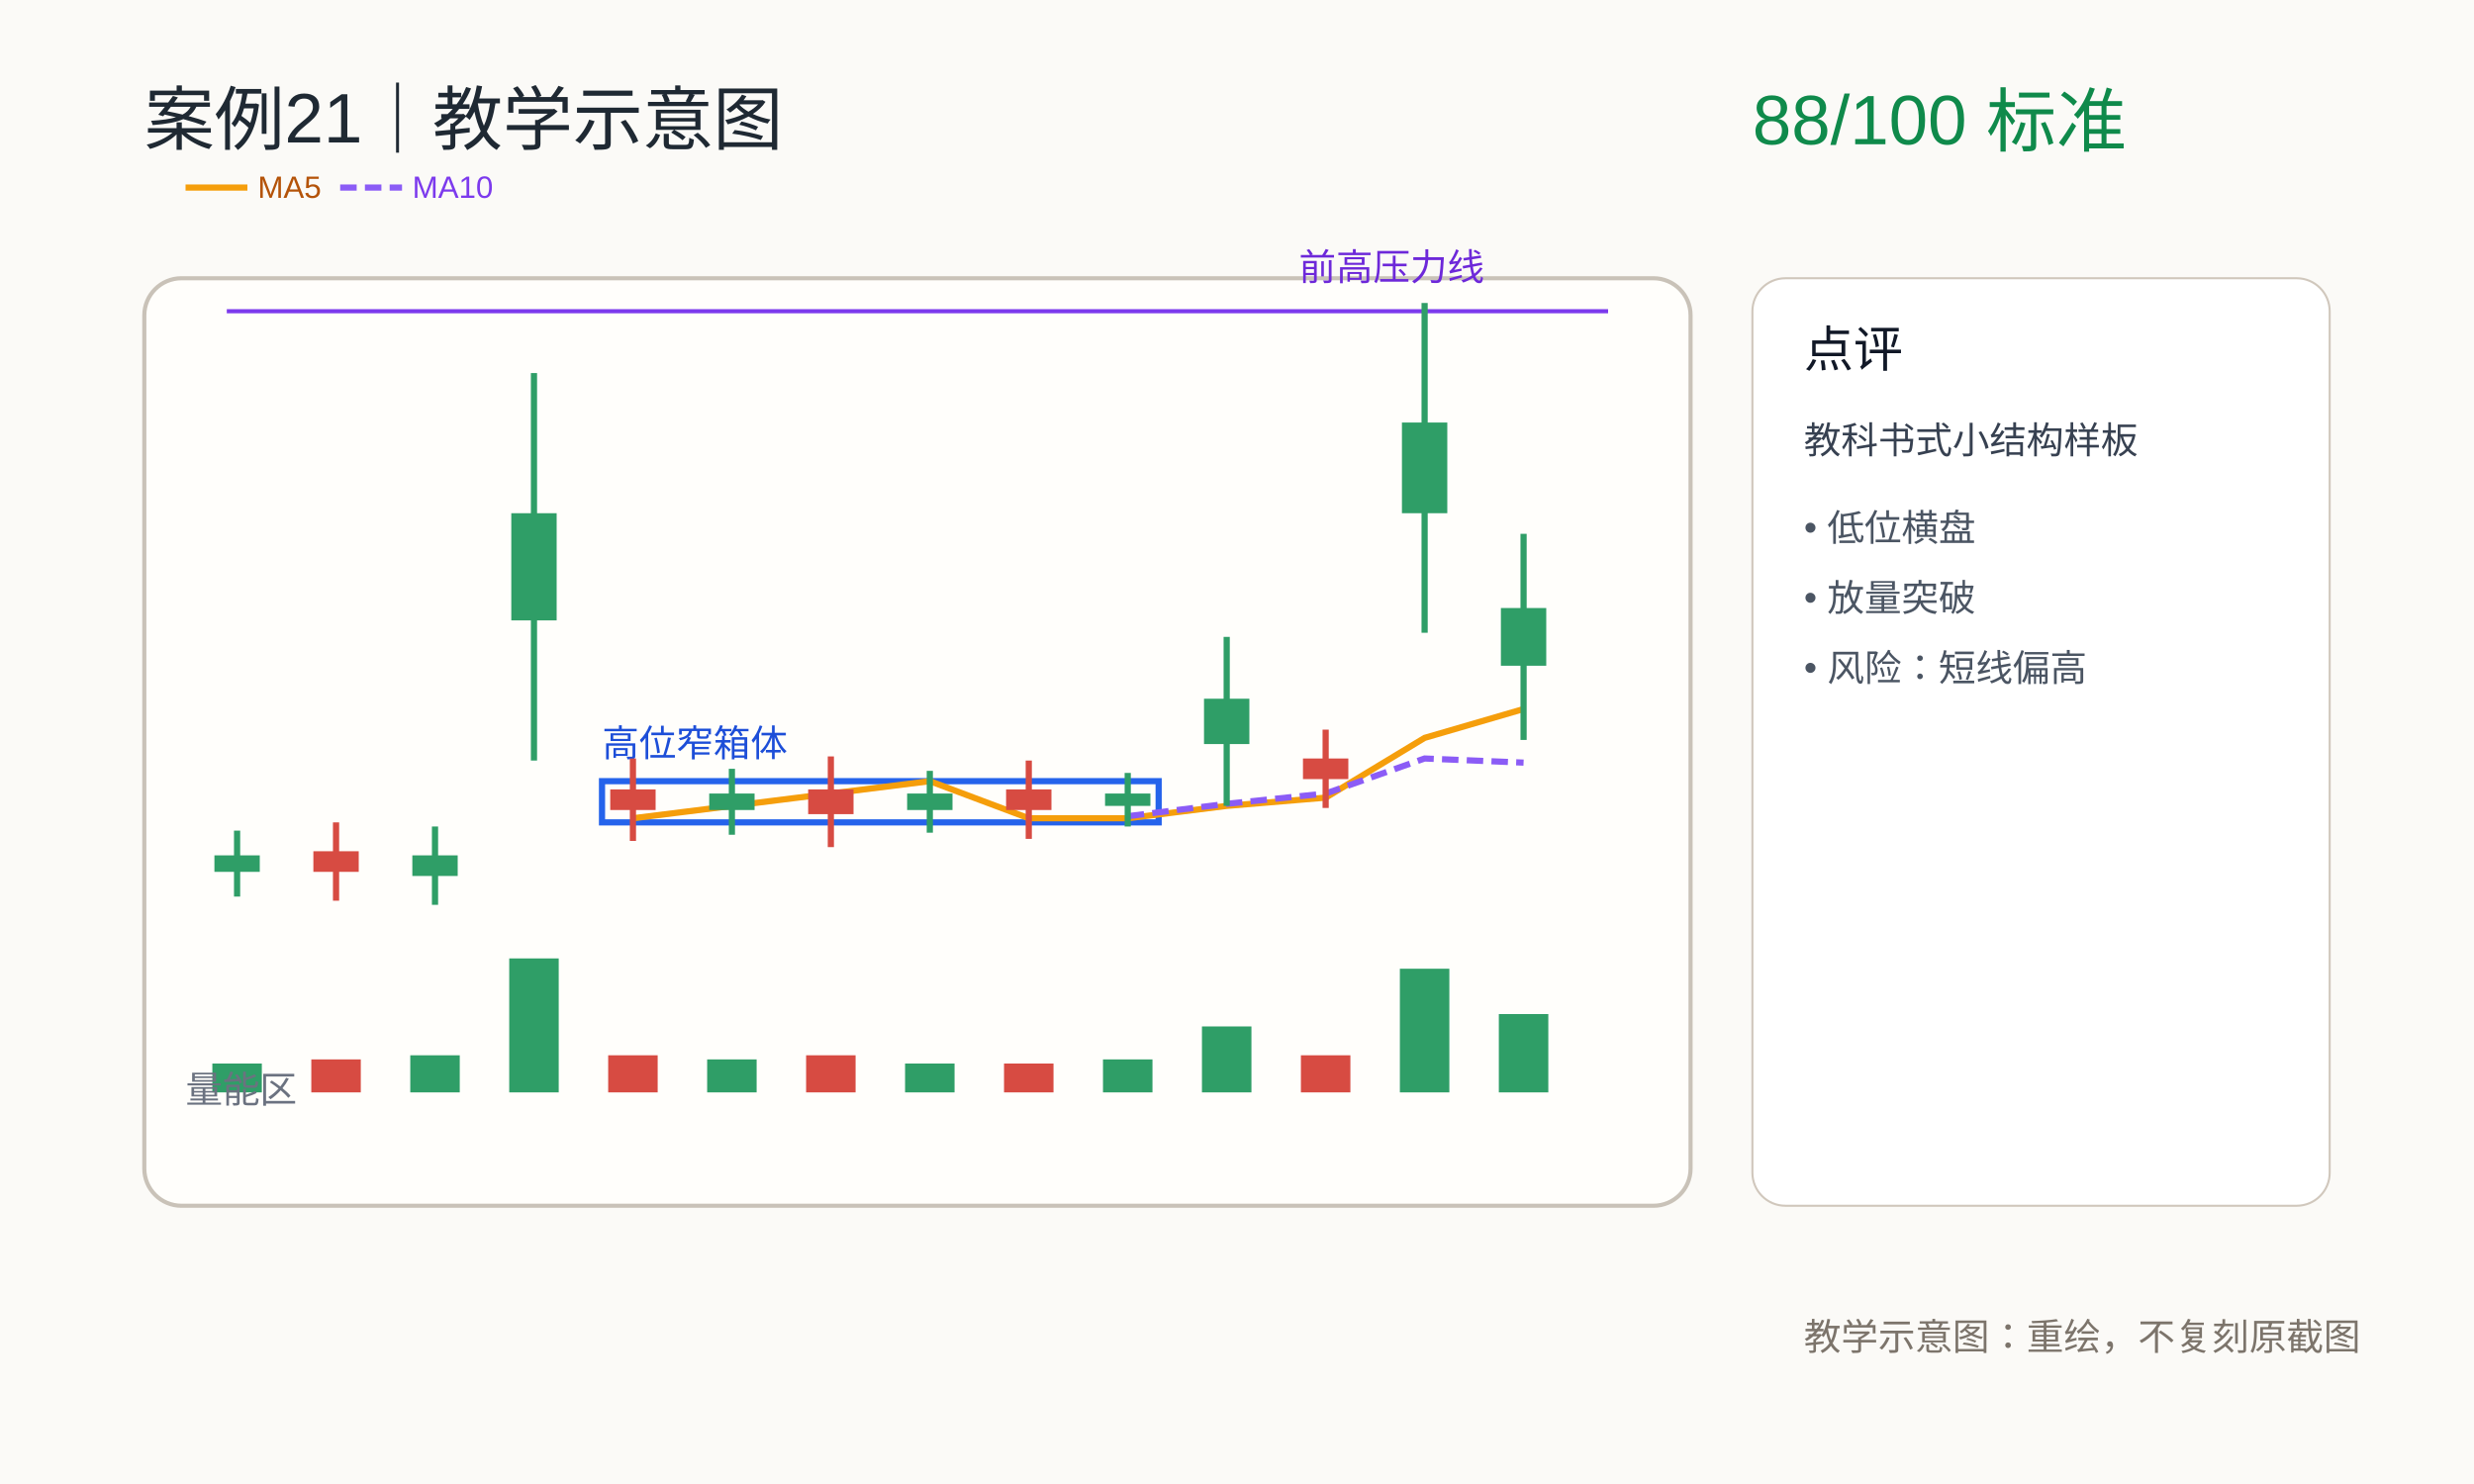
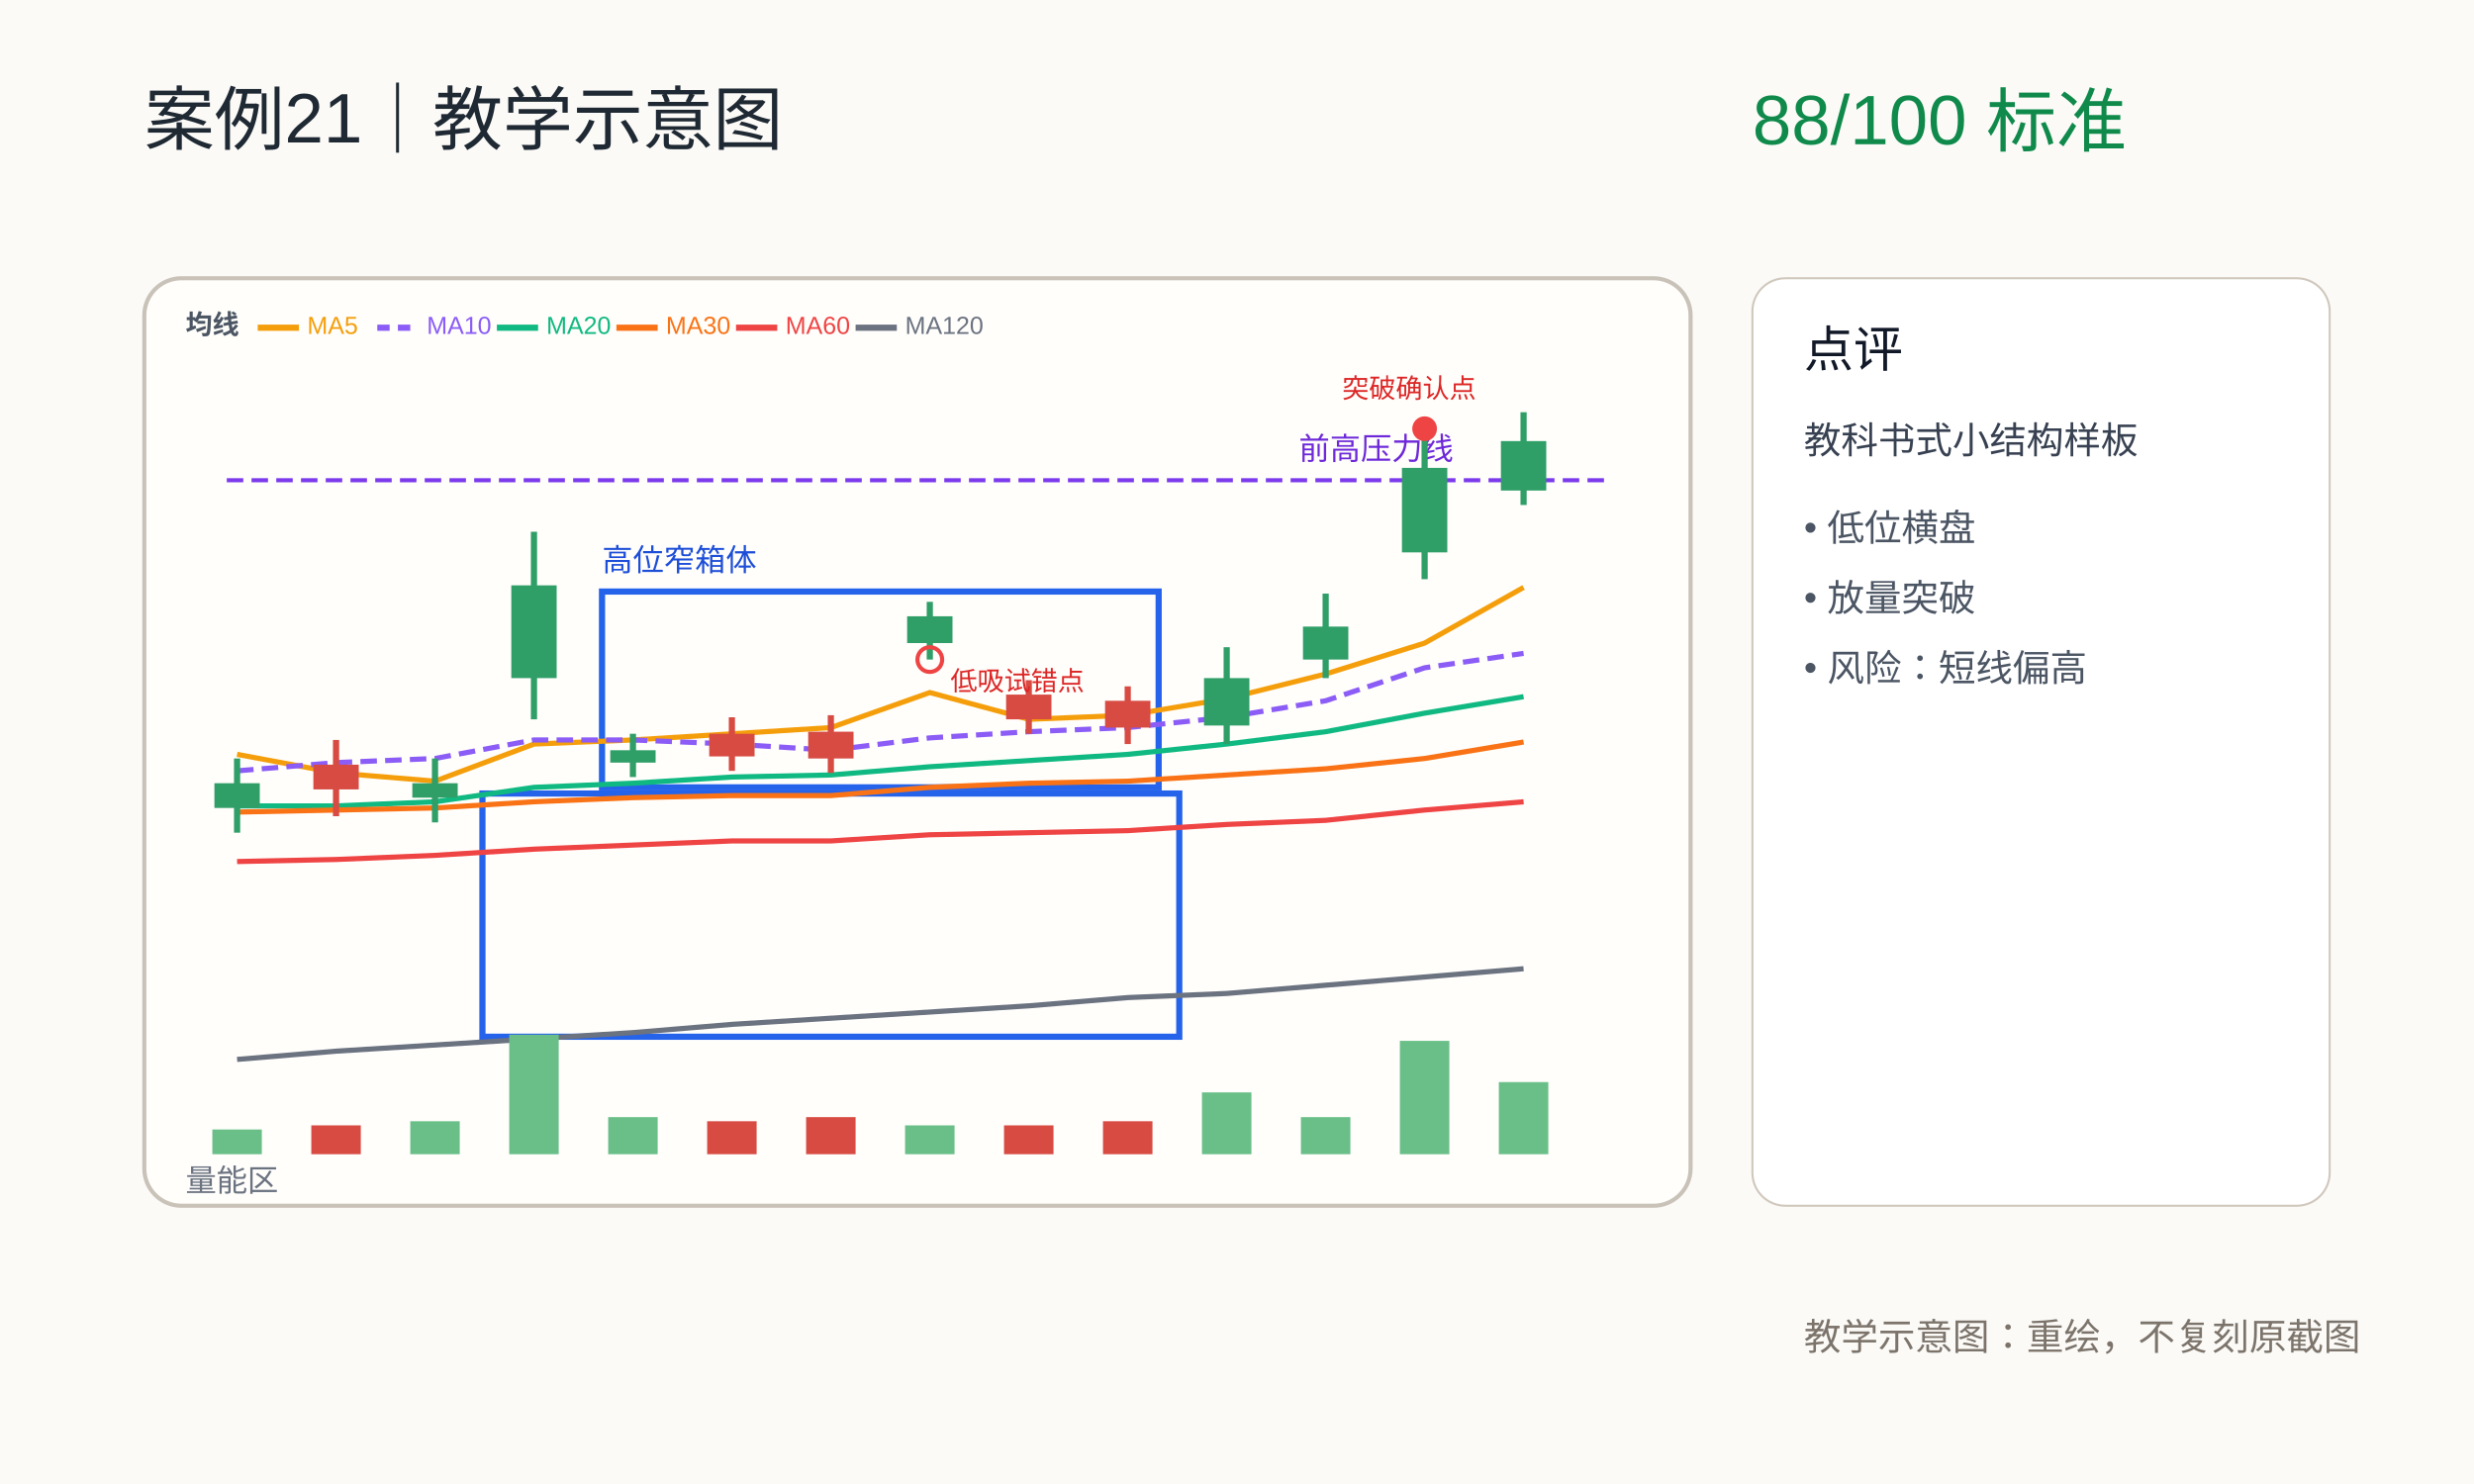
<svg xmlns="http://www.w3.org/2000/svg" width="1200" height="720" viewBox="0 0 1200 720">
  <rect width="1200" height="720" fill="#fbfaf7" />
  <rect x="70" y="135" width="750" height="450" rx="18" fill="#fffefb" stroke="#c9c2b8" stroke-width="2" />
  <text x="70" y="70" font-size="34" font-family="PingFang SC, Arial" fill="#1f2933">案例21｜教学示意图</text>
  <text x="850" y="70" font-size="34" font-family="PingFang SC, Arial" fill="#0f8a4b">88/100  标准</text>
-   <line x1="110" y1="151" x2="780" y2="151" stroke="#7c3aed" stroke-width="2" />
-   <text x="630" y="136" font-size="18" font-family="PingFang SC, Arial" fill="#6d28d9">前高压力线</text>
-   <rect x="292" y="379" width="270" height="20" fill="none" stroke="#2563eb" stroke-width="3" />
-   <text x="292" y="367" font-size="18" font-family="PingFang SC, Arial" fill="#1d4ed8">高位窄箱体</text>
-   <polyline points="307,397 355,391 403,385 451,379 499,397 547,397 595,391 643,387 691,358 739,344" fill="none" stroke="#f59e0b" stroke-width="3" />
-   <polyline points="547,396 595,390 643,385 691,368 739,370" fill="none" stroke="#8b5cf6" stroke-width="3" stroke-dasharray="8,4" />
-   <line x1="90" y1="91" x2="120" y2="91" stroke="#f59e0b" stroke-width="3" />
-   <text x="125" y="96" font-size="15" font-family="PingFang SC, Arial" fill="#b45309">MA5</text>
-   <line x1="165" y1="91" x2="195" y2="91" stroke="#8b5cf6" stroke-width="3" stroke-dasharray="8,4" />
-   <text x="200" y="96" font-size="15" font-family="PingFang SC, Arial" fill="#7c3aed">MA10</text>
-   <line x1="115" y1="403" x2="115" y2="435" stroke="#2f9e67" stroke-width="3" />
-   <rect x="104" y="415" width="22" height="8" fill="#2f9e67" />
-   <line x1="163" y1="399" x2="163" y2="437" stroke="#d74b42" stroke-width="3" />
-   <rect x="152" y="413" width="22" height="10" fill="#d74b42" />
-   <line x1="211" y1="401" x2="211" y2="439" stroke="#2f9e67" stroke-width="3" />
-   <rect x="200" y="415" width="22" height="10" fill="#2f9e67" />
-   <line x1="259" y1="181" x2="259" y2="369" stroke="#2f9e67" stroke-width="3" />
-   <rect x="248" y="249" width="22" height="52" fill="#2f9e67" />
-   <line x1="307" y1="368" x2="307" y2="408" stroke="#d74b42" stroke-width="3" />
-   <rect x="296" y="383" width="22" height="10" fill="#d74b42" />
-   <line x1="355" y1="373" x2="355" y2="405" stroke="#2f9e67" stroke-width="3" />
-   <rect x="344" y="385" width="22" height="8" fill="#2f9e67" />
-   <line x1="403" y1="367" x2="403" y2="411" stroke="#d74b42" stroke-width="3" />
-   <rect x="392" y="383" width="22" height="12" fill="#d74b42" />
-   <line x1="451" y1="374" x2="451" y2="404" stroke="#2f9e67" stroke-width="3" />
-   <rect x="440" y="385" width="22" height="8" fill="#2f9e67" />
-   <line x1="499" y1="369" x2="499" y2="407" stroke="#d74b42" stroke-width="3" />
-   <rect x="488" y="383" width="22" height="10" fill="#d74b42" />
-   <line x1="547" y1="375" x2="547" y2="401" stroke="#2f9e67" stroke-width="3" />
-   <rect x="536" y="385" width="22" height="6" fill="#2f9e67" />
-   <line x1="595" y1="309" x2="595" y2="391" stroke="#2f9e67" stroke-width="3" />
-   <rect x="584" y="339" width="22" height="22" fill="#2f9e67" />
-   <line x1="643" y1="354" x2="643" y2="392" stroke="#d74b42" stroke-width="3" />
-   <rect x="632" y="368" width="22" height="10" fill="#d74b42" />
-   <line x1="691" y1="147" x2="691" y2="307" stroke="#2f9e67" stroke-width="3" />
-   <rect x="680" y="205" width="22" height="44" fill="#2f9e67" />
-   <line x1="739" y1="259" x2="739" y2="359" stroke="#2f9e67" stroke-width="3" />
-   <rect x="728" y="295" width="22" height="28" fill="#2f9e67" />
-   <rect x="103" y="516" width="24" height="14" fill="#2f9e67" />
-   <rect x="151" y="514" width="24" height="16" fill="#d74b42" />
-   <rect x="199" y="512" width="24" height="18" fill="#2f9e67" />
-   <rect x="247" y="465" width="24" height="65" fill="#2f9e67" />
-   <rect x="295" y="512" width="24" height="18" fill="#d74b42" />
-   <rect x="343" y="514" width="24" height="16" fill="#2f9e67" />
-   <rect x="391" y="512" width="24" height="18" fill="#d74b42" />
-   <rect x="439" y="516" width="24" height="14" fill="#2f9e67" />
-   <rect x="487" y="516" width="24" height="14" fill="#d74b42" />
-   <rect x="535" y="514" width="24" height="16" fill="#2f9e67" />
-   <rect x="583" y="498" width="24" height="32" fill="#2f9e67" />
-   <rect x="631" y="512" width="24" height="18" fill="#d74b42" />
-   <rect x="679" y="470" width="24" height="60" fill="#2f9e67" />
-   <rect x="727" y="492" width="24" height="38" fill="#2f9e67" />
-   <text x="90" y="535" font-size="18" font-family="PingFang SC, Arial" fill="#6b7280">量能区</text>
+   <rect x="234" y="385" width="338" height="118" fill="none" stroke="#2563eb" stroke-width="3" />
+   <text x="90" y="162" font-size="13" font-family="PingFang SC, Arial" fill="#4b5563" font-weight="bold">均线</text>
+   <line x1="125" y1="159" x2="145" y2="159" stroke="#f59e0b" stroke-width="3" />
+   <text x="149" y="162" font-size="12" font-family="PingFang SC, Arial" fill="#f59e0b">MA5</text>
+   <line x1="183" y1="159" x2="203" y2="159" stroke="#8b5cf6" stroke-width="3" stroke-dasharray="6,4" />
+   <text x="207" y="162" font-size="12" font-family="PingFang SC, Arial" fill="#8b5cf6">MA10</text>
+   <line x1="241" y1="159" x2="261" y2="159" stroke="#10b981" stroke-width="3" />
+   <text x="265" y="162" font-size="12" font-family="PingFang SC, Arial" fill="#10b981">MA20</text>
+   <line x1="299" y1="159" x2="319" y2="159" stroke="#f97316" stroke-width="3" />
+   <text x="323" y="162" font-size="12" font-family="PingFang SC, Arial" fill="#f97316">MA30</text>
+   <line x1="357" y1="159" x2="377" y2="159" stroke="#ef4444" stroke-width="3" />
+   <text x="381" y="162" font-size="12" font-family="PingFang SC, Arial" fill="#ef4444">MA60</text>
+   <line x1="415" y1="159" x2="435" y2="159" stroke="#6b7280" stroke-width="3" />
+   <text x="439" y="162" font-size="12" font-family="PingFang SC, Arial" fill="#6b7280">MA120</text>
+   <line x1="110" y1="233" x2="780" y2="233" stroke="#7c3aed" stroke-width="2" stroke-dasharray="8,4" />
+   <text x="630" y="223" font-size="15" font-family="PingFang SC, Arial" fill="#6d28d9">前高压力线</text>
+   <rect x="292" y="287" width="270" height="95" fill="none" stroke="#2563eb" stroke-width="3" />
+   <text x="292" y="277" font-size="15" font-family="PingFang SC, Arial" fill="#1d4ed8">高位窄箱体</text>
+   <polyline points="115,366 163,375 211,379 259,361 307,359 355,356 403,353 451,336 499,349 547,347 595,339 643,327 691,312 739,285" fill="none" stroke="#f59e0b" stroke-width="2.5" />
+   <polyline points="115,374 163,370 211,368 259,359 307,359 355,361 403,364 451,358 499,355 547,353 595,348 643,340 691,324 739,317" fill="none" stroke="#8b5cf6" stroke-width="2.5" stroke-dasharray="8,4" />
+   <polyline points="115,391 163,391 211,389 259,382 307,380 355,377 403,376 451,372 499,369 547,366 595,361 643,355 691,346 739,338" fill="none" stroke="#10b981" stroke-width="2.5" />
+   <polyline points="115,394 163,393 211,392 259,389 307,387 355,386 403,386 451,382 499,380 547,379 595,376 643,373 691,368 739,360" fill="none" stroke="#f97316" stroke-width="2.5" />
+   <polyline points="115,418 163,417 211,415 259,412 307,410 355,408 403,408 451,405 499,404 547,403 595,400 643,398 691,393 739,389" fill="none" stroke="#ef4444" stroke-width="2.5" />
+   <polyline points="115,514 163,510 211,507 259,504 307,501 355,497 403,494 451,491 499,488 547,484 595,482 643,478 691,474 739,470" fill="none" stroke="#6b7280" stroke-width="2.5" />
+   <line x1="115" y1="368" x2="115" y2="404" stroke="#2f9e67" stroke-width="3" />
+   <rect x="104" y="380" width="22" height="12" fill="#2f9e67" />
+   <line x1="163" y1="359" x2="163" y2="396" stroke="#d74b42" stroke-width="3" />
+   <rect x="152" y="371" width="22" height="12" fill="#d74b42" />
+   <line x1="211" y1="368" x2="211" y2="399" stroke="#2f9e67" stroke-width="3" />
+   <rect x="200" y="380" width="22" height="7" fill="#2f9e67" />
+   <line x1="259" y1="258" x2="259" y2="349" stroke="#2f9e67" stroke-width="3" />
+   <rect x="248" y="284" width="22" height="45" fill="#2f9e67" />
+   <line x1="307" y1="356" x2="307" y2="377" stroke="#2f9e67" stroke-width="3" />
+   <rect x="296" y="364" width="22" height="6" fill="#2f9e67" />
+   <line x1="355" y1="348" x2="355" y2="374" stroke="#d74b42" stroke-width="3" />
+   <rect x="344" y="356" width="22" height="11" fill="#d74b42" />
+   <line x1="403" y1="347" x2="403" y2="375" stroke="#d74b42" stroke-width="3" />
+   <rect x="392" y="355" width="22" height="13" fill="#d74b42" />
+   <line x1="451" y1="292" x2="451" y2="320" stroke="#2f9e67" stroke-width="3" />
+   <rect x="440" y="299" width="22" height="13" fill="#2f9e67" />
+   <line x1="499" y1="330" x2="499" y2="356" stroke="#d74b42" stroke-width="3" />
+   <rect x="488" y="337" width="22" height="12" fill="#d74b42" />
+   <line x1="547" y1="333" x2="547" y2="361" stroke="#d74b42" stroke-width="3" />
+   <rect x="536" y="340" width="22" height="13" fill="#d74b42" />
+   <line x1="595" y1="314" x2="595" y2="361" stroke="#2f9e67" stroke-width="3" />
+   <rect x="584" y="329" width="22" height="23" fill="#2f9e67" />
+   <line x1="643" y1="288" x2="643" y2="329" stroke="#2f9e67" stroke-width="3" />
+   <rect x="632" y="304" width="22" height="16" fill="#2f9e67" />
+   <line x1="691" y1="208" x2="691" y2="281" stroke="#2f9e67" stroke-width="3" />
+   <rect x="680" y="227" width="22" height="41" fill="#2f9e67" />
+   <line x1="739" y1="200" x2="739" y2="245" stroke="#2f9e67" stroke-width="3" />
+   <rect x="728" y="214" width="22" height="24" fill="#2f9e67" />
+   <rect x="103" y="548" width="24" height="12" fill="#6abf88" />
+   <rect x="151" y="546" width="24" height="14" fill="#d74b42" />
+   <rect x="199" y="544" width="24" height="16" fill="#6abf88" />
+   <rect x="247" y="502" width="24" height="58" fill="#6abf88" />
+   <rect x="295" y="542" width="24" height="18" fill="#6abf88" />
+   <rect x="343" y="544" width="24" height="16" fill="#d74b42" />
+   <rect x="391" y="542" width="24" height="18" fill="#d74b42" />
+   <rect x="439" y="546" width="24" height="14" fill="#6abf88" />
+   <rect x="487" y="546" width="24" height="14" fill="#d74b42" />
+   <rect x="535" y="544" width="24" height="16" fill="#d74b42" />
+   <rect x="583" y="530" width="24" height="30" fill="#6abf88" />
+   <rect x="631" y="542" width="24" height="18" fill="#6abf88" />
+   <rect x="679" y="505" width="24" height="55" fill="#6abf88" />
+   <rect x="727" y="525" width="24" height="35" fill="#6abf88" />
+   <text x="90" y="578" font-size="15" font-family="PingFang SC, Arial" fill="#6b7280">量能区</text>
+   <circle cx="451" cy="320" r="6" fill="none" stroke="#ef4444" stroke-width="2" />
+   <text x="461" y="335" font-size="13" font-family="PingFang SC, Arial" fill="#dc2626">低吸试错点</text>
+   <circle cx="691" cy="208" r="6" fill="#ef4444" stroke="none" />
+   <text x="651" y="193" font-size="13" font-family="PingFang SC, Arial" fill="#dc2626">突破确认点</text>
  <rect x="850" y="135" width="280" height="450" rx="16" fill="#ffffff" stroke="#d0c7bc" />
  <text x="875" y="178" font-size="24" font-family="PingFang SC, Arial" fill="#111827">点评</text>
  <text x="875" y="220" font-size="18" font-family="PingFang SC, Arial" fill="#374151">教科书式小结构样板</text>
  <text x="875" y="262" font-size="18" font-family="PingFang SC, Arial" fill="#4b5563">• 低位横盘</text>
  <text x="875" y="296" font-size="18" font-family="PingFang SC, Arial" fill="#4b5563">• 放量突破</text>
  <text x="875" y="330" font-size="18" font-family="PingFang SC, Arial" fill="#4b5563">• 风险：短线偏高</text>
  <text x="875" y="655" font-size="18" font-family="PingFang SC, Arial" fill="#7c746b">教学示意图：重绘，不复刻原截图</text>
</svg>
